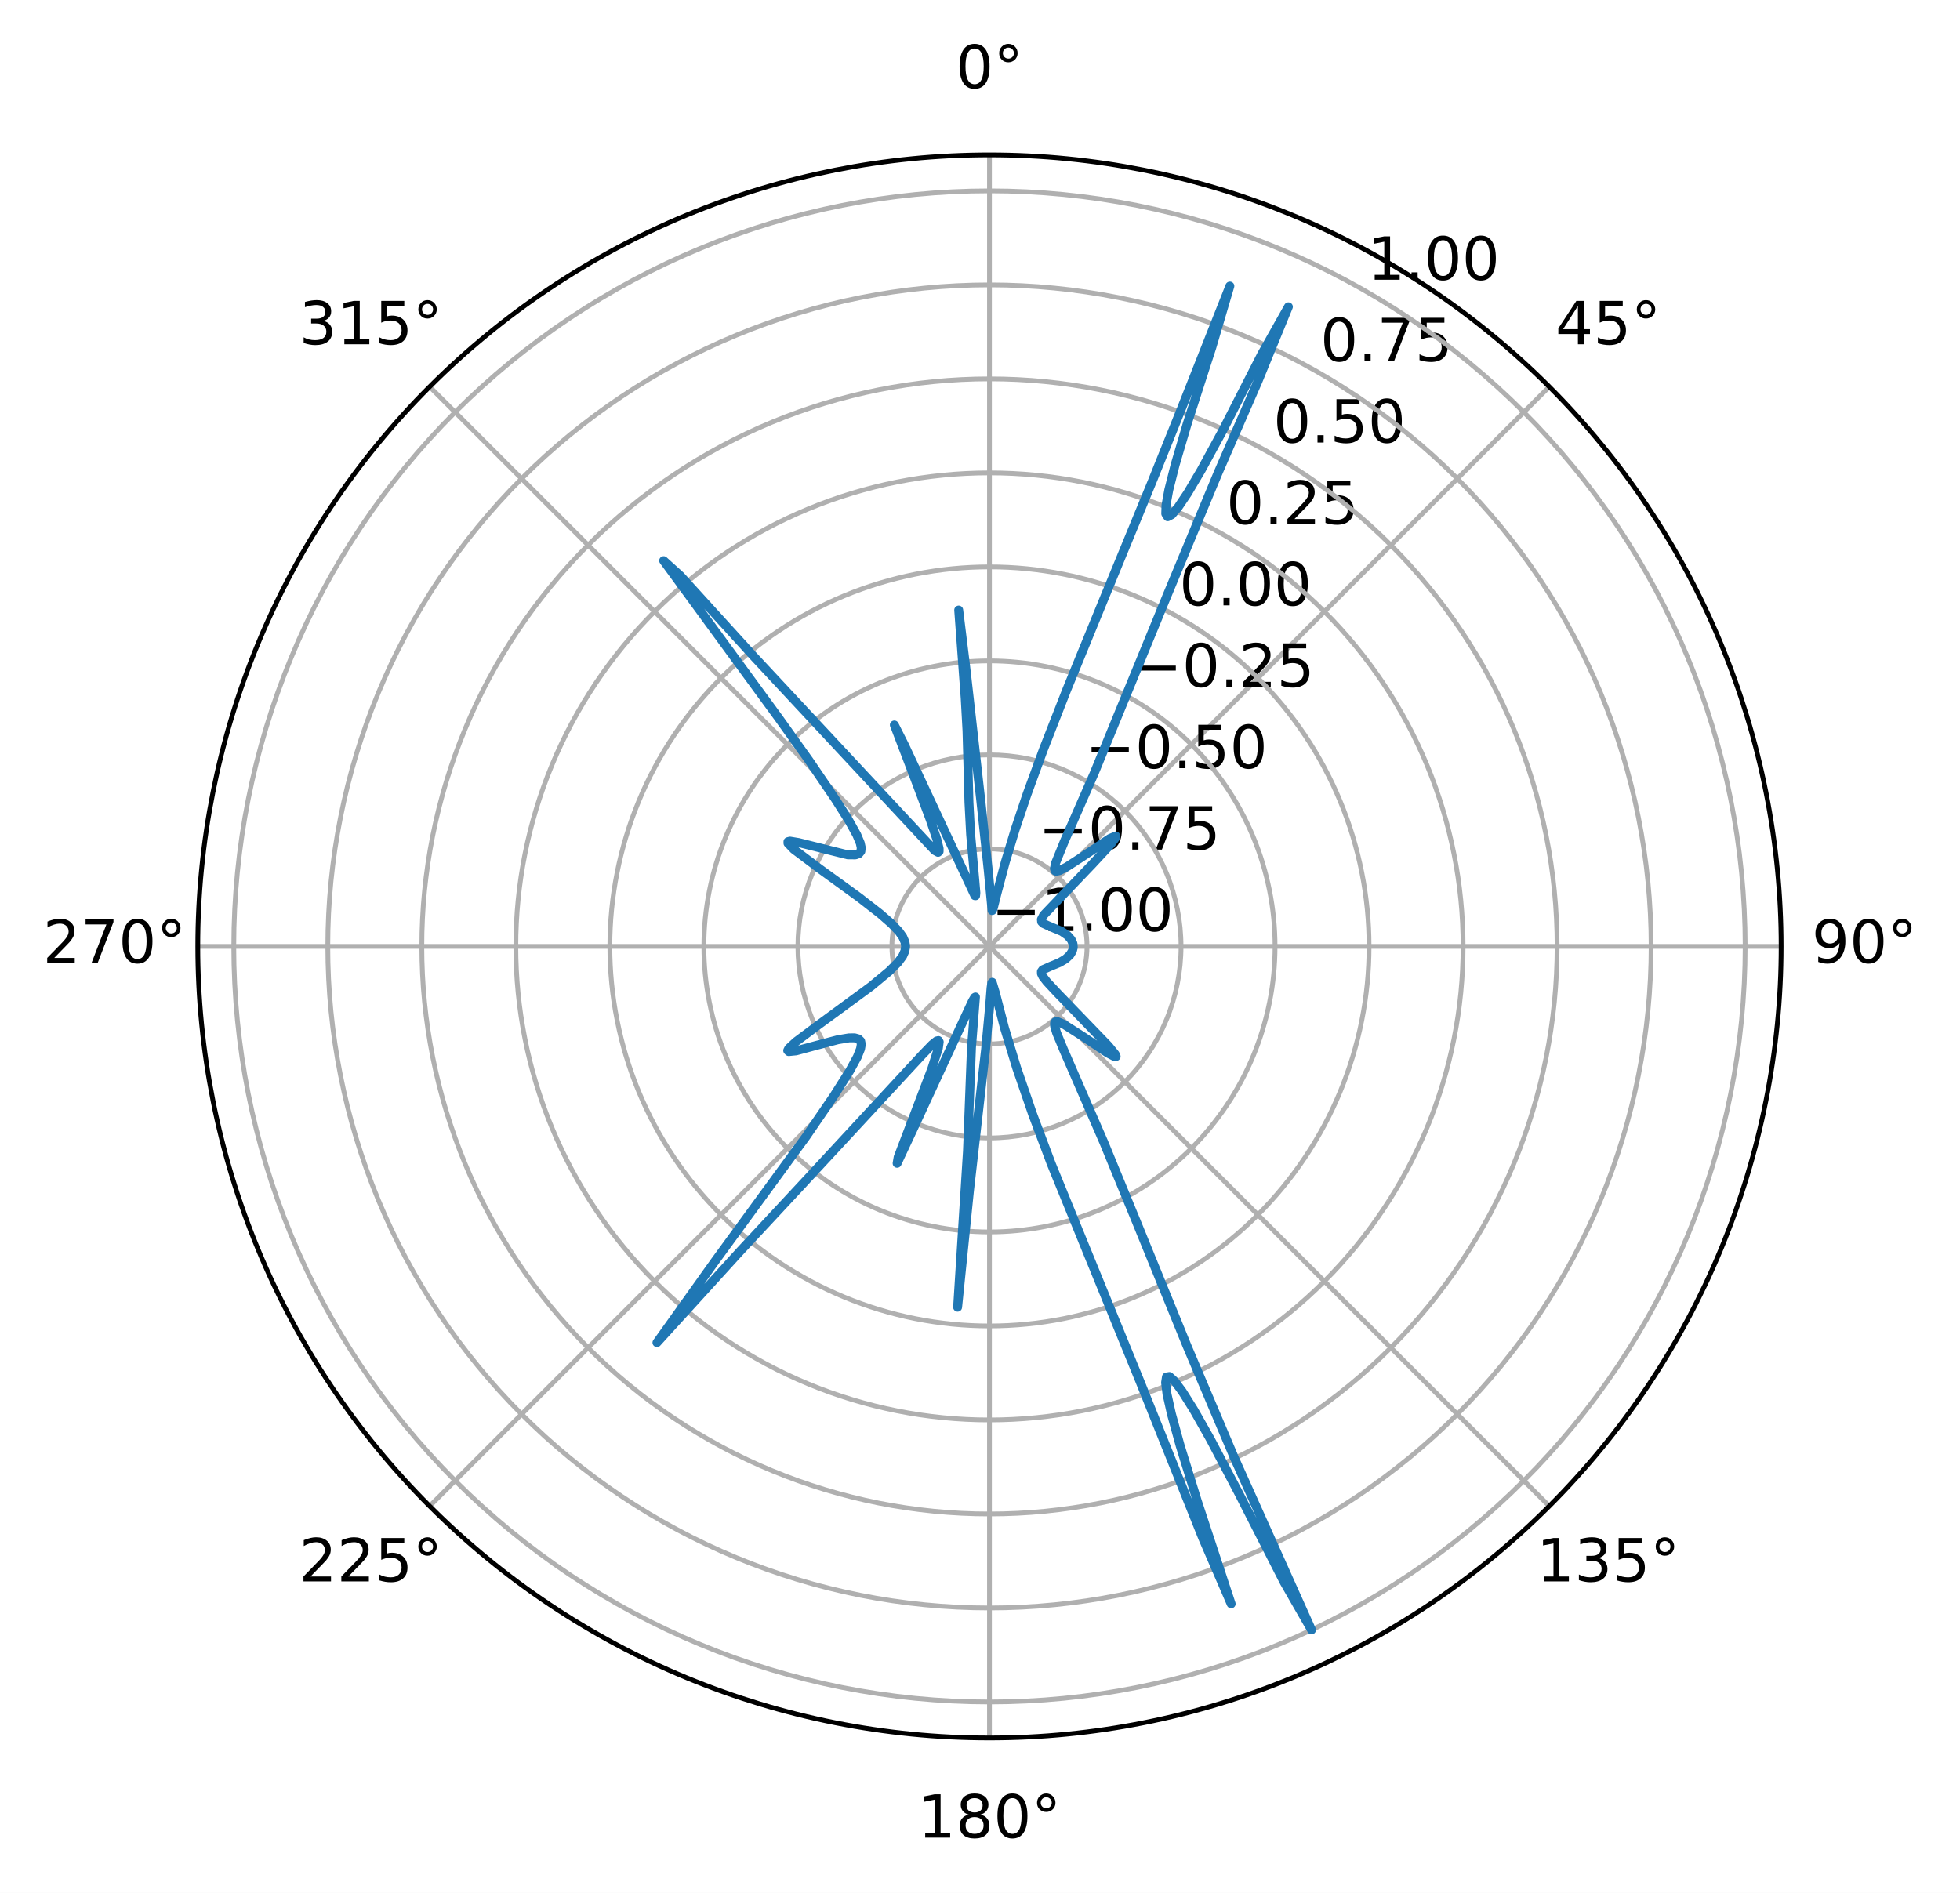
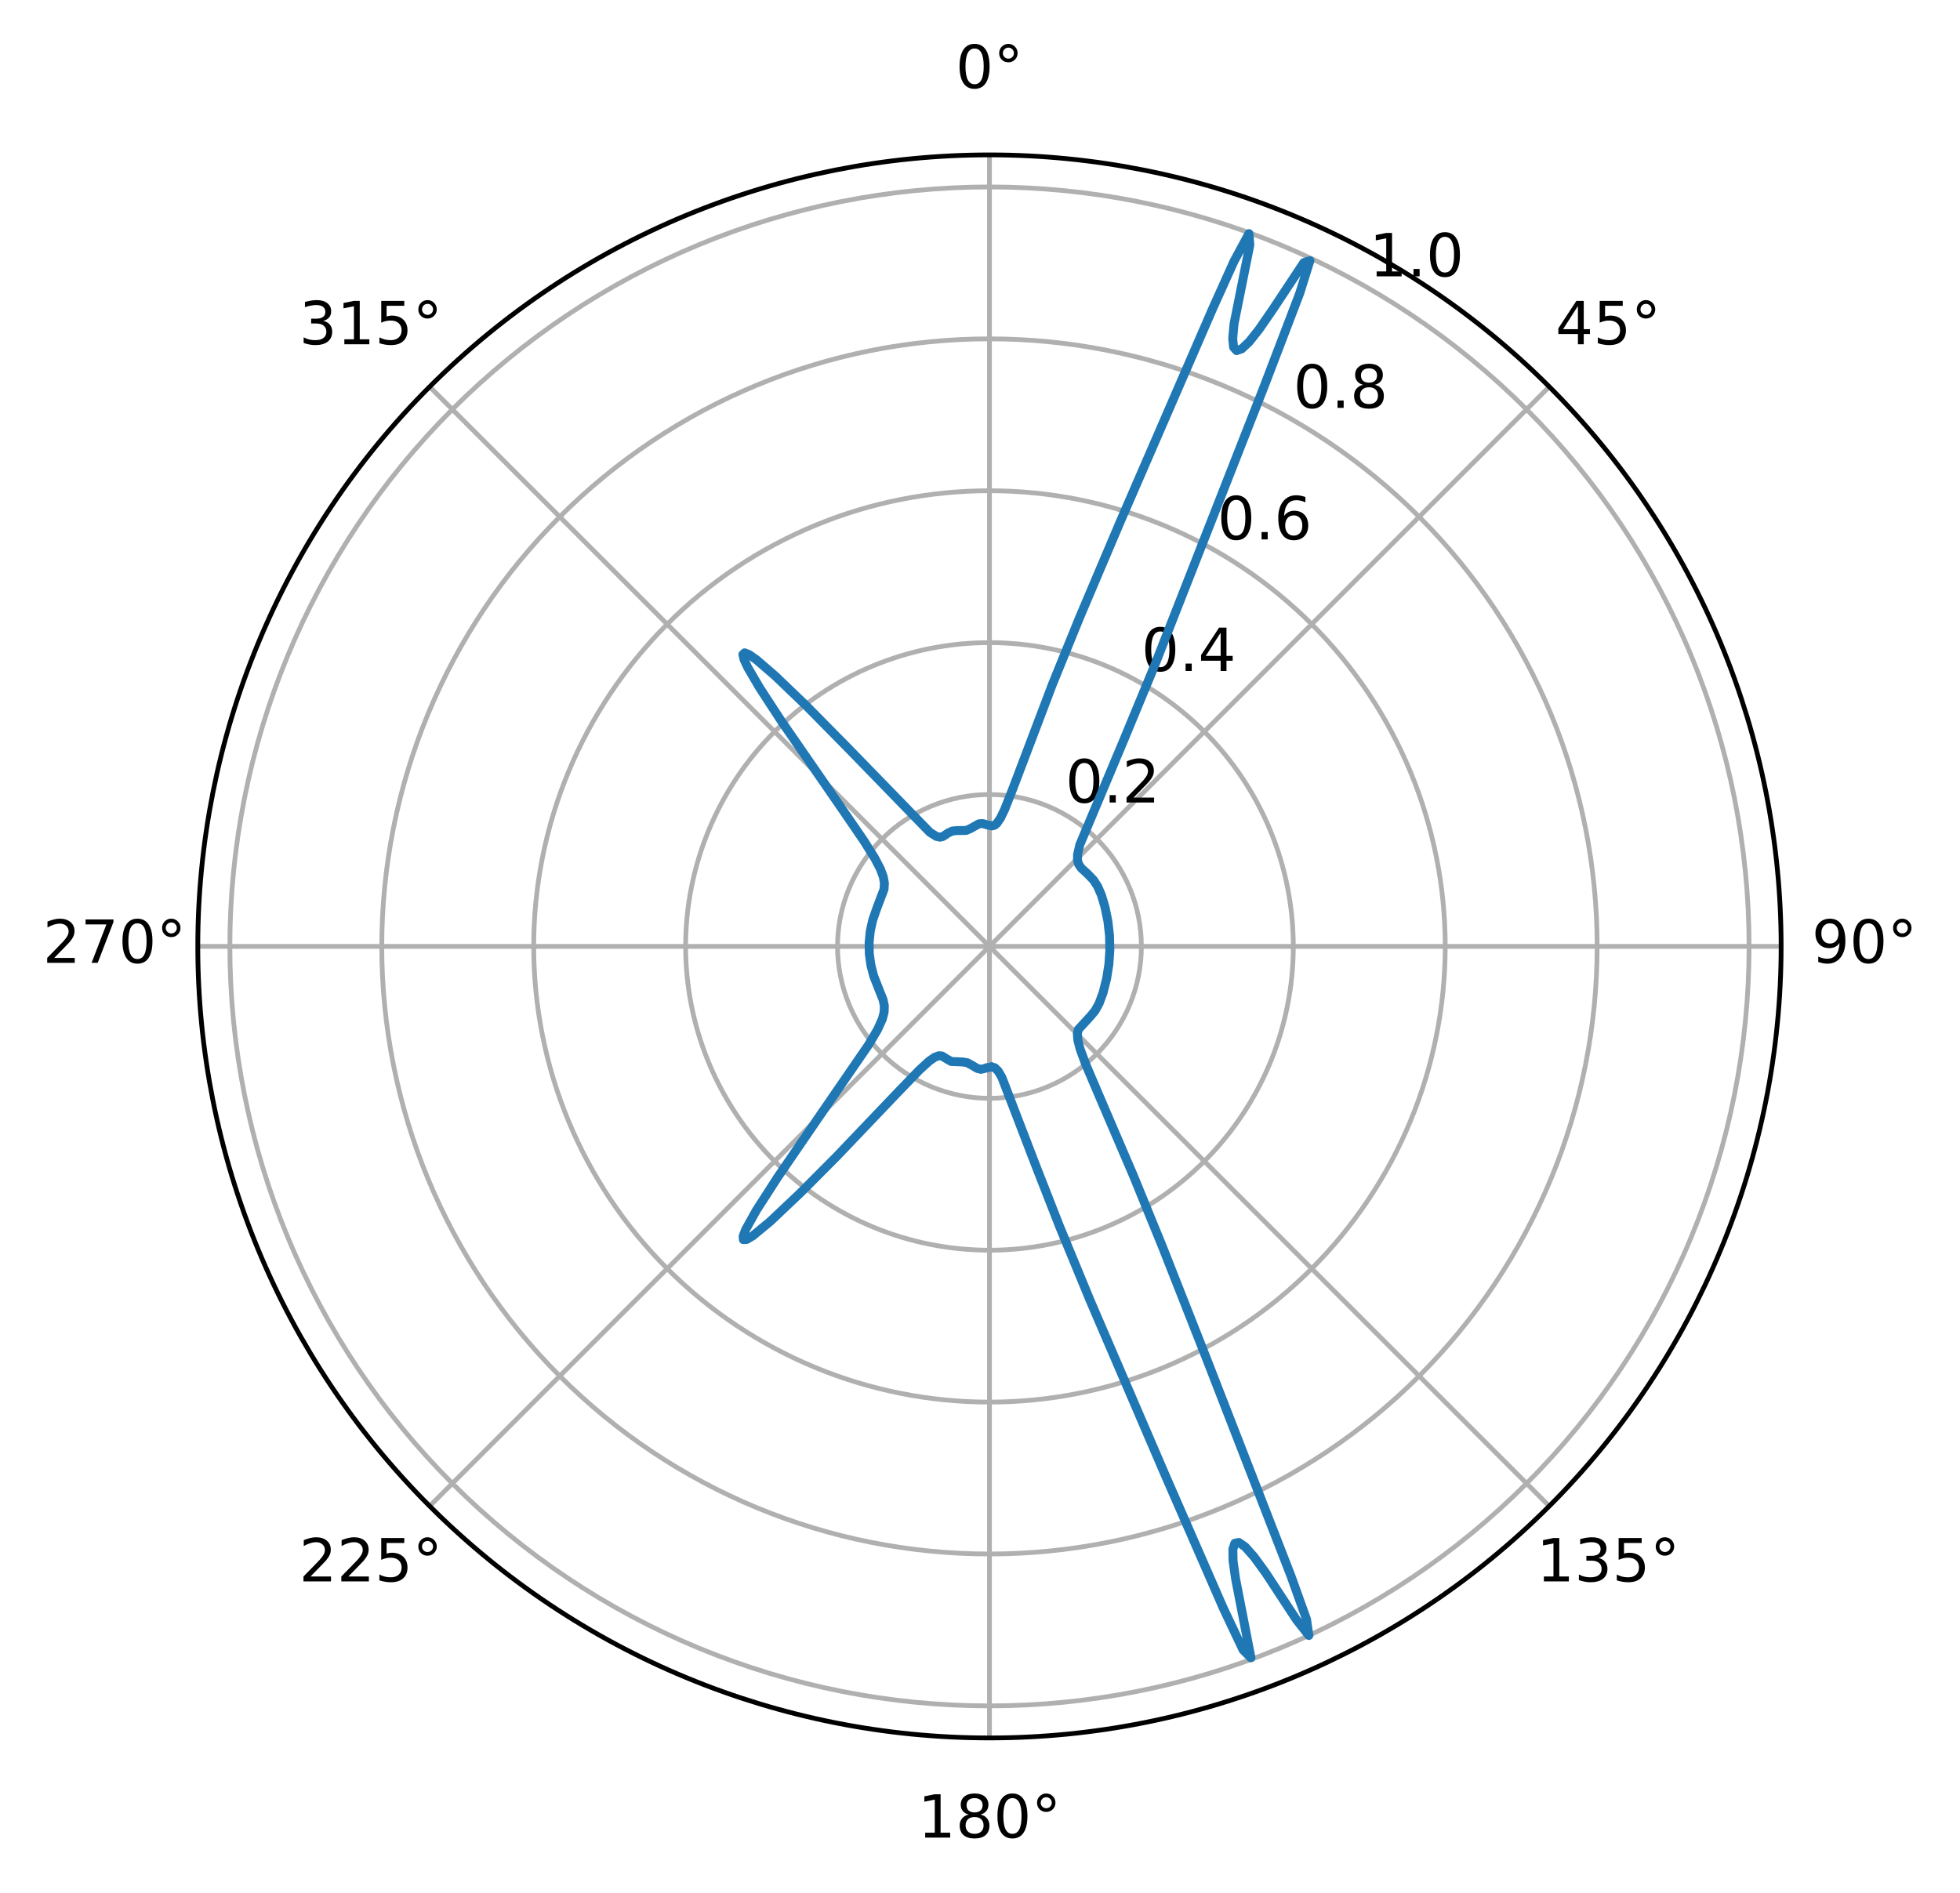
<svg xmlns="http://www.w3.org/2000/svg" xmlns:xlink="http://www.w3.org/1999/xlink" width="329.418pt" height="318.19pt" viewBox="0 0 329.418 318.19" version="1.1">
  <defs>
    <style type="text/css">*{stroke-linejoin: round; stroke-linecap: butt}</style>
  </defs>
  <g id="figure_1">
    <g id="patch_1">
      <path d="M 0 318.19  L 329.418 318.19  L 329.418 0  L 0 0  z " style="fill: #ffffff" />
    </g>
    <g id="axes_1">
      <g id="patch_2">
        <path d="M 299.356 159.095  C 299.356 141.622 295.914 124.319 289.227 108.177  C 282.541 92.034 272.74 77.365 260.385 65.01  C 248.029 52.655 233.361 42.854 217.218 36.167  C 201.075 29.481 183.773 26.039 166.3 26.039  C 148.827 26.039 131.524 29.481 115.381 36.167  C 99.239 42.854 84.57 52.655 72.215 65.01  C 59.86 77.365 50.059 92.034 43.372 108.177  C 36.686 124.319 33.244 141.622 33.244 159.095  C 33.244 176.568 36.686 193.871 43.372 210.013  C 50.059 226.156 59.86 240.825 72.215 253.18  C 84.57 265.535 99.239 275.336 115.381 282.023  C 131.524 288.709 148.827 292.151 166.3 292.151  C 183.773 292.151 201.075 288.709 217.218 282.023  C 233.361 275.336 248.029 265.535 260.385 253.18  C 272.74 240.825 282.541 226.156 289.227 210.013  C 295.914 193.871 299.356 176.568 299.356 159.095  M 166.3 159.095  C 166.3 159.095 166.3 159.095 166.3 159.095  C 166.3 159.095 166.3 159.095 166.3 159.095  C 166.3 159.095 166.3 159.095 166.3 159.095  C 166.3 159.095 166.3 159.095 166.3 159.095  C 166.3 159.095 166.3 159.095 166.3 159.095  C 166.3 159.095 166.3 159.095 166.3 159.095  C 166.3 159.095 166.3 159.095 166.3 159.095  C 166.3 159.095 166.3 159.095 166.3 159.095  C 166.3 159.095 166.3 159.095 166.3 159.095  C 166.3 159.095 166.3 159.095 166.3 159.095  C 166.3 159.095 166.3 159.095 166.3 159.095  C 166.3 159.095 166.3 159.095 166.3 159.095  C 166.3 159.095 166.3 159.095 166.3 159.095  C 166.3 159.095 166.3 159.095 166.3 159.095  C 166.3 159.095 166.3 159.095 166.3 159.095  C 166.3 159.095 166.3 159.095 166.3 159.095  M 299.356 159.095  z " style="fill: #ffffff" />
      </g>
      <g id="matplotlib.axis_1">
        <g id="xtick_1">
          <g id="line2d_1">
-             <path d="M 166.3 159.095  L 166.3 26.039  " clip-path="url(#p93af2d3cea)" style="fill: none; stroke: #b0b0b0; stroke-width: 0.8; stroke-linecap: square" />
+             <path d="M 166.3 159.095  L 166.3 26.039  " clip-path="url(#p78a2ebb9ee)" style="fill: none; stroke: #b0b0b0; stroke-width: 0.8; stroke-linecap: square" />
          </g>
          <g id="text_1">
            <g transform="translate(160.6185 14.79844)scale(0.1 -0.1)">
              <defs>
                <path id="DejaVuSans-30" d="M 2034 4250  Q 1547 4250 1301 3770  Q 1056 3291 1056 2328  Q 1056 1369 1301 889  Q 1547 409 2034 409  Q 2525 409 2770 889  Q 3016 1369 3016 2328  Q 3016 3291 2770 3770  Q 2525 4250 2034 4250  z M 2034 4750  Q 2819 4750 3233 4129  Q 3647 3509 3647 2328  Q 3647 1150 3233 529  Q 2819 -91 2034 -91  Q 1250 -91 836 529  Q 422 1150 422 2328  Q 422 3509 836 4129  Q 1250 4750 2034 4750  z " transform="scale(0.015625)" />
                <path id="DejaVuSans-b0" d="M 1600 4347  Q 1350 4347 1178 4173  Q 1006 4000 1006 3750  Q 1006 3503 1178 3333  Q 1350 3163 1600 3163  Q 1850 3163 2022 3333  Q 2194 3503 2194 3750  Q 2194 3997 2020 4172  Q 1847 4347 1600 4347  z M 1600 4750  Q 1800 4750 1984 4673  Q 2169 4597 2303 4453  Q 2447 4313 2519 4134  Q 2591 3956 2591 3750  Q 2591 3338 2302 3052  Q 2013 2766 1594 2766  Q 1172 2766 890 3047  Q 609 3328 609 3750  Q 609 4169 896 4459  Q 1184 4750 1600 4750  z " transform="scale(0.015625)" />
              </defs>
              <use xlink:href="#DejaVuSans-30" />
              <use xlink:href="#DejaVuSans-b0" x="63.623" />
            </g>
          </g>
        </g>
        <g id="xtick_2">
          <g id="line2d_2">
-             <path d="M 166.3 159.095  L 260.385 65.01  " clip-path="url(#p93af2d3cea)" style="fill: none; stroke: #b0b0b0; stroke-width: 0.8; stroke-linecap: square" />
+             <path d="M 166.3 159.095  L 260.385 65.01  " clip-path="url(#p78a2ebb9ee)" style="fill: none; stroke: #b0b0b0; stroke-width: 0.8; stroke-linecap: square" />
          </g>
          <g id="text_2">
            <g transform="translate(261.4215 57.87014)scale(0.1 -0.1)">
              <defs>
                <path id="DejaVuSans-34" d="M 2419 4116  L 825 1625  L 2419 1625  L 2419 4116  z M 2253 4666  L 3047 4666  L 3047 1625  L 3713 1625  L 3713 1100  L 3047 1100  L 3047 0  L 2419 0  L 2419 1100  L 313 1100  L 313 1709  L 2253 4666  z " transform="scale(0.015625)" />
                <path id="DejaVuSans-35" d="M 691 4666  L 3169 4666  L 3169 4134  L 1269 4134  L 1269 2991  Q 1406 3038 1543 3061  Q 1681 3084 1819 3084  Q 2600 3084 3056 2656  Q 3513 2228 3513 1497  Q 3513 744 3044 326  Q 2575 -91 1722 -91  Q 1428 -91 1123 -41  Q 819 9 494 109  L 494 744  Q 775 591 1075 516  Q 1375 441 1709 441  Q 2250 441 2565 725  Q 2881 1009 2881 1497  Q 2881 1984 2565 2268  Q 2250 2553 1709 2553  Q 1456 2553 1204 2497  Q 953 2441 691 2322  L 691 4666  z " transform="scale(0.015625)" />
              </defs>
              <use xlink:href="#DejaVuSans-34" />
              <use xlink:href="#DejaVuSans-35" x="63.623" />
              <use xlink:href="#DejaVuSans-b0" x="127.246" />
            </g>
          </g>
        </g>
        <g id="xtick_3">
          <g id="line2d_3">
-             <path d="M 166.3 159.095  L 299.356 159.095  " clip-path="url(#p93af2d3cea)" style="fill: none; stroke: #b0b0b0; stroke-width: 0.8; stroke-linecap: square" />
+             <path d="M 166.3 159.095  L 299.356 159.095  " clip-path="url(#p78a2ebb9ee)" style="fill: none; stroke: #b0b0b0; stroke-width: 0.8; stroke-linecap: square" />
          </g>
          <g id="text_3">
            <g transform="translate(304.4932 161.8544)scale(0.1 -0.1)">
              <defs>
                <path id="DejaVuSans-39" d="M 703 97  L 703 672  Q 941 559 1184 500  Q 1428 441 1663 441  Q 2288 441 2617 861  Q 2947 1281 2994 2138  Q 2813 1869 2534 1725  Q 2256 1581 1919 1581  Q 1219 1581 811 2004  Q 403 2428 403 3163  Q 403 3881 828 4315  Q 1253 4750 1959 4750  Q 2769 4750 3195 4129  Q 3622 3509 3622 2328  Q 3622 1225 3098 567  Q 2575 -91 1691 -91  Q 1453 -91 1209 -44  Q 966 3 703 97  z M 1959 2075  Q 2384 2075 2632 2365  Q 2881 2656 2881 3163  Q 2881 3666 2632 3958  Q 2384 4250 1959 4250  Q 1534 4250 1286 3958  Q 1038 3666 1038 3163  Q 1038 2656 1286 2365  Q 1534 2075 1959 2075  z " transform="scale(0.015625)" />
              </defs>
              <use xlink:href="#DejaVuSans-39" />
              <use xlink:href="#DejaVuSans-30" x="63.623" />
              <use xlink:href="#DejaVuSans-b0" x="127.246" />
            </g>
          </g>
        </g>
        <g id="xtick_4">
          <g id="line2d_4">
-             <path d="M 166.3 159.095  L 260.385 253.18  " clip-path="url(#p93af2d3cea)" style="fill: none; stroke: #b0b0b0; stroke-width: 0.8; stroke-linecap: square" />
+             <path d="M 166.3 159.095  L 260.385 253.18  " clip-path="url(#p78a2ebb9ee)" style="fill: none; stroke: #b0b0b0; stroke-width: 0.8; stroke-linecap: square" />
          </g>
          <g id="text_4">
            <g transform="translate(258.2403 265.8387)scale(0.1 -0.1)">
              <defs>
                <path id="DejaVuSans-31" d="M 794 531  L 1825 531  L 1825 4091  L 703 3866  L 703 4441  L 1819 4666  L 2450 4666  L 2450 531  L 3481 531  L 3481 0  L 794 0  L 794 531  z " transform="scale(0.015625)" />
                <path id="DejaVuSans-33" d="M 2597 2516  Q 3050 2419 3304 2112  Q 3559 1806 3559 1356  Q 3559 666 3084 287  Q 2609 -91 1734 -91  Q 1441 -91 1130 -33  Q 819 25 488 141  L 488 750  Q 750 597 1062 519  Q 1375 441 1716 441  Q 2309 441 2620 675  Q 2931 909 2931 1356  Q 2931 1769 2642 2001  Q 2353 2234 1838 2234  L 1294 2234  L 1294 2753  L 1863 2753  Q 2328 2753 2575 2939  Q 2822 3125 2822 3475  Q 2822 3834 2567 4026  Q 2313 4219 1838 4219  Q 1578 4219 1281 4162  Q 984 4106 628 3988  L 628 4550  Q 988 4650 1302 4700  Q 1616 4750 1894 4750  Q 2613 4750 3031 4423  Q 3450 4097 3450 3541  Q 3450 3153 3228 2886  Q 3006 2619 2597 2516  z " transform="scale(0.015625)" />
              </defs>
              <use xlink:href="#DejaVuSans-31" />
              <use xlink:href="#DejaVuSans-33" x="63.623" />
              <use xlink:href="#DejaVuSans-35" x="127.246" />
              <use xlink:href="#DejaVuSans-b0" x="190.869" />
            </g>
          </g>
        </g>
        <g id="xtick_5">
          <g id="line2d_5">
-             <path d="M 166.3 159.095  L 166.3 292.151  " clip-path="url(#p93af2d3cea)" style="fill: none; stroke: #b0b0b0; stroke-width: 0.8; stroke-linecap: square" />
+             <path d="M 166.3 159.095  L 166.3 292.151  " clip-path="url(#p78a2ebb9ee)" style="fill: none; stroke: #b0b0b0; stroke-width: 0.8; stroke-linecap: square" />
          </g>
          <g id="text_5">
            <g transform="translate(154.256 308.9104)scale(0.1 -0.1)">
              <defs>
                <path id="DejaVuSans-38" d="M 2034 2216  Q 1584 2216 1326 1975  Q 1069 1734 1069 1313  Q 1069 891 1326 650  Q 1584 409 2034 409  Q 2484 409 2743 651  Q 3003 894 3003 1313  Q 3003 1734 2745 1975  Q 2488 2216 2034 2216  z M 1403 2484  Q 997 2584 770 2862  Q 544 3141 544 3541  Q 544 4100 942 4425  Q 1341 4750 2034 4750  Q 2731 4750 3128 4425  Q 3525 4100 3525 3541  Q 3525 3141 3298 2862  Q 3072 2584 2669 2484  Q 3125 2378 3379 2068  Q 3634 1759 3634 1313  Q 3634 634 3220 271  Q 2806 -91 2034 -91  Q 1263 -91 848 271  Q 434 634 434 1313  Q 434 1759 690 2068  Q 947 2378 1403 2484  z M 1172 3481  Q 1172 3119 1398 2916  Q 1625 2713 2034 2713  Q 2441 2713 2670 2916  Q 2900 3119 2900 3481  Q 2900 3844 2670 4047  Q 2441 4250 2034 4250  Q 1625 4250 1398 4047  Q 1172 3844 1172 3481  z " transform="scale(0.015625)" />
              </defs>
              <use xlink:href="#DejaVuSans-31" />
              <use xlink:href="#DejaVuSans-38" x="63.623" />
              <use xlink:href="#DejaVuSans-30" x="127.246" />
              <use xlink:href="#DejaVuSans-b0" x="190.869" />
            </g>
          </g>
        </g>
        <g id="xtick_6">
          <g id="line2d_6">
-             <path d="M 166.3 159.095  L 72.215 253.18  " clip-path="url(#p93af2d3cea)" style="fill: none; stroke: #b0b0b0; stroke-width: 0.8; stroke-linecap: square" />
+             <path d="M 166.3 159.095  L 72.215 253.18  " clip-path="url(#p78a2ebb9ee)" style="fill: none; stroke: #b0b0b0; stroke-width: 0.8; stroke-linecap: square" />
          </g>
          <g id="text_6">
            <g transform="translate(50.2717 265.8387)scale(0.1 -0.1)">
              <defs>
                <path id="DejaVuSans-32" d="M 1228 531  L 3431 531  L 3431 0  L 469 0  L 469 531  Q 828 903 1448 1529  Q 2069 2156 2228 2338  Q 2531 2678 2651 2914  Q 2772 3150 2772 3378  Q 2772 3750 2511 3984  Q 2250 4219 1831 4219  Q 1534 4219 1204 4116  Q 875 4013 500 3803  L 500 4441  Q 881 4594 1212 4672  Q 1544 4750 1819 4750  Q 2544 4750 2975 4387  Q 3406 4025 3406 3419  Q 3406 3131 3298 2873  Q 3191 2616 2906 2266  Q 2828 2175 2409 1742  Q 1991 1309 1228 531  z " transform="scale(0.015625)" />
              </defs>
              <use xlink:href="#DejaVuSans-32" />
              <use xlink:href="#DejaVuSans-32" x="63.623" />
              <use xlink:href="#DejaVuSans-35" x="127.246" />
              <use xlink:href="#DejaVuSans-b0" x="190.869" />
            </g>
          </g>
        </g>
        <g id="xtick_7">
          <g id="line2d_7">
-             <path d="M 166.3 159.095  L 33.244 159.095  " clip-path="url(#p93af2d3cea)" style="fill: none; stroke: #b0b0b0; stroke-width: 0.8; stroke-linecap: square" />
+             <path d="M 166.3 159.095  L 33.244 159.095  " clip-path="url(#p78a2ebb9ee)" style="fill: none; stroke: #b0b0b0; stroke-width: 0.8; stroke-linecap: square" />
          </g>
          <g id="text_7">
            <g transform="translate(7.2 161.8544)scale(0.1 -0.1)">
              <defs>
                <path id="DejaVuSans-37" d="M 525 4666  L 3525 4666  L 3525 4397  L 1831 0  L 1172 0  L 2766 4134  L 525 4134  L 525 4666  z " transform="scale(0.015625)" />
              </defs>
              <use xlink:href="#DejaVuSans-32" />
              <use xlink:href="#DejaVuSans-37" x="63.623" />
              <use xlink:href="#DejaVuSans-30" x="127.246" />
              <use xlink:href="#DejaVuSans-b0" x="190.869" />
            </g>
          </g>
        </g>
        <g id="xtick_8">
          <g id="line2d_8">
-             <path d="M 166.3 159.095  L 72.215 65.01  " clip-path="url(#p93af2d3cea)" style="fill: none; stroke: #b0b0b0; stroke-width: 0.8; stroke-linecap: square" />
+             <path d="M 166.3 159.095  L 72.215 65.01  " clip-path="url(#p78a2ebb9ee)" style="fill: none; stroke: #b0b0b0; stroke-width: 0.8; stroke-linecap: square" />
          </g>
          <g id="text_8">
            <g transform="translate(50.2717 57.87014)scale(0.1 -0.1)">
              <use xlink:href="#DejaVuSans-33" />
              <use xlink:href="#DejaVuSans-31" x="63.623" />
              <use xlink:href="#DejaVuSans-35" x="127.246" />
              <use xlink:href="#DejaVuSans-b0" x="190.869" />
            </g>
          </g>
        </g>
      </g>
      <g id="matplotlib.axis_2">
        <g id="ytick_1">
          <g id="line2d_9">
-             <path d="M 166.3 158.502  C 166.378 158.502 166.455 158.517 166.527 158.547  C 166.599 158.577 166.664 158.621 166.719 158.676  C 166.774 158.731 166.818 158.796 166.848 158.868  C 166.878 158.94 166.893 159.017 166.893 159.095  C 166.893 159.173 166.878 159.25 166.848 159.322  C 166.818 159.394 166.774 159.459 166.719 159.514  C 166.664 159.57 166.599 159.613 166.527 159.643  C 166.455 159.673 166.378 159.688 166.3 159.688  C 166.222 159.688 166.145 159.673 166.073 159.643  C 166.001 159.613 165.935 159.57 165.88 159.514  C 165.825 159.459 165.782 159.394 165.752 159.322  C 165.722 159.25 165.707 159.173 165.707 159.095  C 165.707 159.017 165.722 158.94 165.752 158.868  C 165.782 158.796 165.825 158.731 165.88 158.676  C 165.935 158.621 166.001 158.577 166.073 158.547  C 166.145 158.517 166.222 158.502 166.3 158.502  " clip-path="url(#p93af2d3cea)" style="fill: none; stroke: #b0b0b0; stroke-width: 0.8; stroke-linecap: square" />
+             <path d="M 166.3 133.562  C 169.653 133.562 172.973 134.222 176.071 135.505  C 179.169 136.788 181.984 138.669 184.355 141.04  C 186.725 143.411 188.606 146.226 189.889 149.324  C 191.173 152.422 191.833 155.742 191.833 159.095  C 191.833 162.448 191.173 165.768 189.889 168.866  C 188.606 171.964 186.725 174.779 184.355 177.15  C 181.984 179.521 179.169 181.402 176.071 182.685  C 172.973 183.968 169.653 184.628 166.3 184.628  C 162.947 184.628 159.626 183.968 156.529 182.685  C 153.431 181.402 150.616 179.521 148.245 177.15  C 145.874 174.779 143.993 171.964 142.71 168.866  C 141.427 165.768 140.766 162.448 140.766 159.095  C 140.766 155.742 141.427 152.422 142.71 149.324  C 143.993 146.226 145.874 143.411 148.245 141.04  C 150.616 138.669 153.431 136.788 156.529 135.505  C 159.626 134.222 162.947 133.562 166.3 133.562  " clip-path="url(#p78a2ebb9ee)" style="fill: none; stroke: #b0b0b0; stroke-width: 0.8; stroke-linecap: square" />
          </g>
          <g id="text_9">
-             <g transform="translate(166.5963 156.5017)scale(0.1 -0.1)">
-               <defs>
-                 <path id="DejaVuSans-2212" d="M 678 2272  L 4684 2272  L 4684 1741  L 678 1741  L 678 2272  z " transform="scale(0.015625)" />
+             <g transform="translate(179.0664 134.9028)scale(0.1 -0.1)">
+               <defs>
                <path id="DejaVuSans-2e" d="M 684 794  L 1344 794  L 1344 0  L 684 0  L 684 794  z " transform="scale(0.015625)" />
              </defs>
-               <use xlink:href="#DejaVuSans-2212" />
-               <use xlink:href="#DejaVuSans-31" x="83.789" />
-               <use xlink:href="#DejaVuSans-2e" x="147.412" />
-               <use xlink:href="#DejaVuSans-30" x="179.199" />
-               <use xlink:href="#DejaVuSans-30" x="242.822" />
+               <use xlink:href="#DejaVuSans-30" />
+               <use xlink:href="#DejaVuSans-2e" x="63.623" />
+               <use xlink:href="#DejaVuSans-32" x="95.41" />
            </g>
          </g>
        </g>
        <g id="ytick_2">
          <g id="line2d_10">
-             <path d="M 166.3 142.7  C 168.453 142.7 170.585 143.124 172.574 143.948  C 174.563 144.772 176.37 145.98 177.893 147.502  C 179.415 149.024 180.623 150.832 181.447 152.821  C 182.271 154.81 182.695 156.942 182.695 159.095  C 182.695 161.248 182.271 163.38 181.447 165.369  C 180.623 167.358 179.415 169.166 177.893 170.688  C 176.37 172.21 174.563 173.418 172.574 174.242  C 170.585 175.066 168.453 175.49 166.3 175.49  C 164.147 175.49 162.015 175.066 160.026 174.242  C 158.037 173.418 156.229 172.21 154.707 170.688  C 153.184 169.166 151.977 167.358 151.153 165.369  C 150.329 163.38 149.905 161.248 149.905 159.095  C 149.905 156.942 150.329 154.81 151.153 152.821  C 151.977 150.832 153.184 149.024 154.707 147.502  C 156.229 145.98 158.037 144.772 160.026 143.948  C 162.015 143.124 164.147 142.7 166.3 142.7  " clip-path="url(#p93af2d3cea)" style="fill: none; stroke: #b0b0b0; stroke-width: 0.8; stroke-linecap: square" />
+             <path d="M 166.3 108.028  C 173.006 108.028 179.647 109.349 185.842 111.916  C 192.038 114.482 197.667 118.244 202.409 122.985  C 207.151 127.727 210.913 133.357 213.479 139.553  C 216.046 145.748 217.366 152.389 217.366 159.095  C 217.366 165.801 216.046 172.442 213.479 178.637  C 210.913 184.833 207.151 190.463 202.409 195.205  C 197.667 199.947 192.038 203.708 185.842 206.275  C 179.647 208.841 173.006 210.162 166.3 210.162  C 159.594 210.162 152.953 208.841 146.757 206.275  C 140.562 203.708 134.932 199.947 130.19 195.205  C 125.448 190.463 121.687 184.833 119.12 178.637  C 116.554 172.442 115.233 165.801 115.233 159.095  C 115.233 152.389 116.554 145.748 119.12 139.553  C 121.687 133.357 125.448 127.727 130.19 122.985  C 134.932 118.244 140.562 114.482 146.757 111.916  C 152.953 109.349 159.594 108.028 166.3 108.028  " clip-path="url(#p78a2ebb9ee)" style="fill: none; stroke: #b0b0b0; stroke-width: 0.8; stroke-linecap: square" />
          </g>
          <g id="text_10">
-             <g transform="translate(174.4972 142.8169)scale(0.1 -0.1)">
-               <use xlink:href="#DejaVuSans-2212" />
-               <use xlink:href="#DejaVuSans-30" x="83.789" />
-               <use xlink:href="#DejaVuSans-2e" x="147.412" />
-               <use xlink:href="#DejaVuSans-37" x="179.199" />
-               <use xlink:href="#DejaVuSans-35" x="242.822" />
+             <g transform="translate(191.8331 112.7903)scale(0.1 -0.1)">
+               <use xlink:href="#DejaVuSans-30" />
+               <use xlink:href="#DejaVuSans-2e" x="63.623" />
+               <use xlink:href="#DejaVuSans-34" x="95.41" />
            </g>
          </g>
        </g>
        <g id="ytick_3">
          <g id="line2d_11">
-             <path d="M 166.3 126.898  C 170.528 126.898 174.715 127.731 178.621 129.349  C 182.527 130.967 186.077 133.339 189.066 136.328  C 192.056 139.318 194.428 142.868 196.046 146.774  C 197.664 150.68 198.497 154.867 198.497 159.095  C 198.497 163.323 197.664 167.51 196.046 171.416  C 194.428 175.322 192.056 178.872 189.066 181.862  C 186.077 184.851 182.527 187.223 178.621 188.841  C 174.715 190.459 170.528 191.292 166.3 191.292  C 162.072 191.292 157.885 190.459 153.979 188.841  C 150.072 187.223 146.523 184.851 143.533 181.862  C 140.543 178.872 138.172 175.322 136.554 171.416  C 134.936 167.51 134.103 163.323 134.103 159.095  C 134.103 154.867 134.936 150.68 136.554 146.774  C 138.172 142.868 140.543 139.318 143.533 136.328  C 146.523 133.339 150.072 130.967 153.979 129.349  C 157.885 127.731 162.072 126.898 166.3 126.898  " clip-path="url(#p93af2d3cea)" style="fill: none; stroke: #b0b0b0; stroke-width: 0.8; stroke-linecap: square" />
+             <path d="M 166.3 82.495  C 176.359 82.495 186.32 84.476 195.613 88.326  C 204.907 92.175 213.351 97.818 220.464 104.931  C 227.577 112.043 233.22 120.488 237.069 129.781  C 240.918 139.075 242.9 149.036 242.9 159.095  C 242.9 169.154 240.918 179.115 237.069 188.409  C 233.22 197.702 227.577 206.147 220.464 213.259  C 213.351 220.372 204.907 226.015 195.613 229.864  C 186.32 233.714 176.359 235.695 166.3 235.695  C 156.241 235.695 146.28 233.714 136.986 229.864  C 127.693 226.015 119.248 220.372 112.135 213.259  C 105.023 206.147 99.38 197.702 95.531 188.409  C 91.681 179.115 89.7 169.154 89.7 159.095  C 89.7 149.036 91.681 139.075 95.531 129.781  C 99.38 120.488 105.023 112.043 112.135 104.931  C 119.248 97.818 127.693 92.175 136.986 88.326  C 146.28 84.476 156.241 82.495 166.3 82.495  " clip-path="url(#p78a2ebb9ee)" style="fill: none; stroke: #b0b0b0; stroke-width: 0.8; stroke-linecap: square" />
          </g>
          <g id="text_11">
-             <g transform="translate(182.3982 129.1321)scale(0.1 -0.1)">
-               <use xlink:href="#DejaVuSans-2212" />
-               <use xlink:href="#DejaVuSans-30" x="83.789" />
-               <use xlink:href="#DejaVuSans-2e" x="147.412" />
-               <use xlink:href="#DejaVuSans-35" x="179.199" />
-               <use xlink:href="#DejaVuSans-30" x="242.822" />
+             <g transform="translate(204.5998 90.67777)scale(0.1 -0.1)">
+               <defs>
+                 <path id="DejaVuSans-36" d="M 2113 2584  Q 1688 2584 1439 2293  Q 1191 2003 1191 1497  Q 1191 994 1439 701  Q 1688 409 2113 409  Q 2538 409 2786 701  Q 3034 994 3034 1497  Q 3034 2003 2786 2293  Q 2538 2584 2113 2584  z M 3366 4563  L 3366 3988  Q 3128 4100 2886 4159  Q 2644 4219 2406 4219  Q 1781 4219 1451 3797  Q 1122 3375 1075 2522  Q 1259 2794 1537 2939  Q 1816 3084 2150 3084  Q 2853 3084 3261 2657  Q 3669 2231 3669 1497  Q 3669 778 3244 343  Q 2819 -91 2113 -91  Q 1303 -91 875 529  Q 447 1150 447 2328  Q 447 3434 972 4092  Q 1497 4750 2381 4750  Q 2619 4750 2861 4703  Q 3103 4656 3366 4563  z " transform="scale(0.015625)" />
+               </defs>
+               <use xlink:href="#DejaVuSans-30" />
+               <use xlink:href="#DejaVuSans-2e" x="63.623" />
+               <use xlink:href="#DejaVuSans-36" x="95.41" />
            </g>
          </g>
        </g>
        <g id="ytick_4">
          <g id="line2d_12">
-             <path d="M 166.3 111.096  C 172.603 111.096 178.845 112.338 184.668 114.75  C 190.491 117.162 195.783 120.698 200.24 125.155  C 204.697 129.612 208.233 134.903 210.645 140.727  C 213.057 146.55 214.298 152.792 214.298 159.095  C 214.298 165.398 213.057 171.64 210.645 177.463  C 208.233 183.287 204.697 188.578 200.24 193.035  C 195.783 197.492 190.491 201.028 184.668 203.44  C 178.845 205.852 172.603 207.094 166.3 207.094  C 159.997 207.094 153.755 205.852 147.931 203.44  C 142.108 201.028 136.817 197.492 132.36 193.035  C 127.903 188.578 124.367 183.287 121.955 177.463  C 119.543 171.64 118.301 165.398 118.301 159.095  C 118.301 152.792 119.543 146.55 121.955 140.727  C 124.367 134.903 127.903 129.612 132.36 125.155  C 136.817 120.698 142.108 117.162 147.931 114.75  C 153.755 112.338 159.997 111.096 166.3 111.096  " clip-path="url(#p93af2d3cea)" style="fill: none; stroke: #b0b0b0; stroke-width: 0.8; stroke-linecap: square" />
+             <path d="M 166.3 56.962  C 179.712 56.962 192.993 59.604 205.385 64.736  C 217.776 69.869 229.035 77.392 238.519 86.876  C 248.003 96.36 255.526 107.619 260.659 120.01  C 265.791 132.401 268.433 145.683 268.433 159.095  C 268.433 172.507 265.791 185.789 260.659 198.18  C 255.526 210.571 248.003 221.831 238.519 231.314  C 229.035 240.798 217.776 248.321 205.385 253.454  C 192.993 258.587 179.712 261.228 166.3 261.228  C 152.888 261.228 139.606 258.587 127.215 253.454  C 114.824 248.321 103.564 240.798 94.081 231.314  C 84.597 221.831 77.073 210.571 71.941 198.18  C 66.808 185.789 64.166 172.507 64.166 159.095  C 64.166 145.683 66.808 132.401 71.941 120.01  C 77.073 107.619 84.597 96.36 94.081 86.876  C 103.564 77.392 114.824 69.869 127.215 64.736  C 139.606 59.604 152.888 56.962 166.3 56.962  " clip-path="url(#p78a2ebb9ee)" style="fill: none; stroke: #b0b0b0; stroke-width: 0.8; stroke-linecap: square" />
          </g>
          <g id="text_12">
-             <g transform="translate(190.2991 115.4473)scale(0.1 -0.1)">
-               <use xlink:href="#DejaVuSans-2212" />
-               <use xlink:href="#DejaVuSans-30" x="83.789" />
-               <use xlink:href="#DejaVuSans-2e" x="147.412" />
-               <use xlink:href="#DejaVuSans-32" x="179.199" />
-               <use xlink:href="#DejaVuSans-35" x="242.822" />
+             <g transform="translate(217.3665 68.56523)scale(0.1 -0.1)">
+               <use xlink:href="#DejaVuSans-30" />
+               <use xlink:href="#DejaVuSans-2e" x="63.623" />
+               <use xlink:href="#DejaVuSans-38" x="95.41" />
            </g>
          </g>
        </g>
        <g id="ytick_5">
          <g id="line2d_13">
-             <path d="M 166.3 95.295  C 174.678 95.295 182.975 96.945 190.715 100.151  C 198.456 103.357 205.489 108.057 211.414 113.981  C 217.338 119.906 222.038 126.939 225.244 134.68  C 228.45 142.42 230.1 150.717 230.1 159.095  C 230.1 167.473 228.45 175.77 225.244 183.51  C 222.038 191.251 217.338 198.285 211.414 204.209  C 205.489 210.133 198.456 214.833 190.715 218.039  C 182.975 221.245 174.678 222.896 166.3 222.896  C 157.922 222.896 149.625 221.245 141.884 218.039  C 134.144 214.833 127.11 210.133 121.186 204.209  C 115.262 198.285 110.562 191.251 107.356 183.51  C 104.15 175.77 102.499 167.473 102.499 159.095  C 102.499 150.717 104.15 142.42 107.356 134.68  C 110.562 126.939 115.262 119.906 121.186 113.981  C 127.11 108.057 134.144 103.357 141.884 100.151  C 149.625 96.945 157.922 95.295 166.3 95.295  " clip-path="url(#p93af2d3cea)" style="fill: none; stroke: #b0b0b0; stroke-width: 0.8; stroke-linecap: square" />
+             <path d="M 166.3 31.428  C 183.065 31.428 199.667 34.731 215.156 41.146  C 230.645 47.562 244.719 56.966 256.574 68.821  C 268.428 80.676 277.833 94.75 284.248 110.239  C 290.664 125.728 293.967 142.33 293.967 159.095  C 293.967 175.86 290.664 192.462 284.248 207.951  C 277.833 223.44 268.428 237.514 256.574 249.369  C 244.719 261.224 230.645 270.628 215.156 277.044  C 199.667 283.459 183.065 286.762 166.3 286.762  C 149.535 286.762 132.933 283.459 117.444 277.044  C 101.955 270.628 87.88 261.224 76.026 249.369  C 64.171 237.514 54.767 223.44 48.351 207.951  C 41.935 192.462 38.633 175.86 38.633 159.095  C 38.633 142.33 41.935 125.728 48.351 110.239  C 54.767 94.75 64.171 80.676 76.026 68.821  C 87.88 56.966 101.955 47.562 117.444 41.146  C 132.933 34.731 149.535 31.428 166.3 31.428  " clip-path="url(#p78a2ebb9ee)" style="fill: none; stroke: #b0b0b0; stroke-width: 0.8; stroke-linecap: square" />
          </g>
          <g id="text_13">
-             <g transform="translate(198.2 101.7625)scale(0.1 -0.1)">
-               <use xlink:href="#DejaVuSans-30" />
+             <g transform="translate(230.1331 46.45269)scale(0.1 -0.1)">
+               <use xlink:href="#DejaVuSans-31" />
              <use xlink:href="#DejaVuSans-2e" x="63.623" />
              <use xlink:href="#DejaVuSans-30" x="95.41" />
-               <use xlink:href="#DejaVuSans-30" x="159.033" />
-             </g>
-           </g>
-         </g>
-         <g id="ytick_6">
-           <g id="line2d_14">
-             <path d="M 166.3 79.493  C 176.753 79.493 187.105 81.552 196.762 85.552  C 206.42 89.552 215.196 95.416 222.587 102.808  C 229.979 110.199 235.842 118.975 239.843 128.633  C 243.843 138.29 245.902 148.642 245.902 159.095  C 245.902 169.548 243.843 179.9 239.843 189.558  C 235.842 199.215 229.979 207.991 222.587 215.382  C 215.196 222.774 206.42 228.638 196.762 232.638  C 187.105 236.638 176.753 238.697 166.3 238.697  C 155.846 238.697 145.495 236.638 135.837 232.638  C 126.18 228.638 117.404 222.774 110.012 215.382  C 102.621 207.991 96.757 199.215 92.757 189.558  C 88.756 179.9 86.697 169.548 86.697 159.095  C 86.697 148.642 88.756 138.29 92.757 128.633  C 96.757 118.975 102.621 110.199 110.012 102.808  C 117.404 95.416 126.18 89.552 135.837 85.552  C 145.495 81.552 155.846 79.493 166.3 79.493  " clip-path="url(#p93af2d3cea)" style="fill: none; stroke: #b0b0b0; stroke-width: 0.8; stroke-linecap: square" />
-           </g>
-           <g id="text_14">
-             <g transform="translate(206.101 88.07766)scale(0.1 -0.1)">
-               <use xlink:href="#DejaVuSans-30" />
-               <use xlink:href="#DejaVuSans-2e" x="63.623" />
-               <use xlink:href="#DejaVuSans-32" x="95.41" />
-               <use xlink:href="#DejaVuSans-35" x="159.033" />
-             </g>
-           </g>
-         </g>
-         <g id="ytick_7">
-           <g id="line2d_15">
-             <path d="M 166.3 63.691  C 178.828 63.691 191.235 66.159 202.809 70.953  C 214.384 75.747 224.902 82.775 233.761 91.634  C 242.62 100.493 249.647 111.011 254.442 122.585  C 259.236 134.16 261.704 146.567 261.704 159.095  C 261.704 171.623 259.236 184.03 254.442 195.605  C 249.647 207.179 242.62 217.697 233.761 226.556  C 224.902 235.415 214.384 242.443 202.809 247.237  C 191.235 252.032 178.828 254.499 166.3 254.499  C 153.771 254.499 141.365 252.032 129.79 247.237  C 118.215 242.443 107.698 235.415 98.839 226.556  C 89.98 217.697 82.952 207.179 78.158 195.605  C 73.363 184.03 70.895 171.623 70.895 159.095  C 70.895 146.567 73.363 134.16 78.158 122.585  C 82.952 111.011 89.98 100.493 98.839 91.634  C 107.698 82.775 118.215 75.747 129.79 70.953  C 141.365 66.159 153.771 63.691 166.3 63.691  " clip-path="url(#p93af2d3cea)" style="fill: none; stroke: #b0b0b0; stroke-width: 0.8; stroke-linecap: square" />
-           </g>
-           <g id="text_15">
-             <g transform="translate(214.0019 74.39284)scale(0.1 -0.1)">
-               <use xlink:href="#DejaVuSans-30" />
-               <use xlink:href="#DejaVuSans-2e" x="63.623" />
-               <use xlink:href="#DejaVuSans-35" x="95.41" />
-               <use xlink:href="#DejaVuSans-30" x="159.033" />
-             </g>
-           </g>
-         </g>
-         <g id="ytick_8">
-           <g id="line2d_16">
-             <path d="M 166.3 47.889  C 180.903 47.889 195.365 50.765 208.856 56.354  C 222.348 61.942 234.608 70.134 244.934 80.46  C 255.261 90.787 263.452 103.046 269.041 116.538  C 274.629 130.03 277.506 144.492 277.506 159.095  C 277.506 173.699 274.629 188.16 269.041 201.652  C 263.452 215.144 255.261 227.403 244.934 237.73  C 234.608 248.056 222.348 256.248 208.856 261.836  C 195.365 267.425 180.903 270.301 166.3 270.301  C 151.696 270.301 137.235 267.425 123.743 261.836  C 110.251 256.248 97.991 248.056 87.665 237.73  C 77.339 227.403 69.147 215.144 63.559 201.652  C 57.97 188.16 55.094 173.699 55.094 159.095  C 55.094 144.492 57.97 130.03 63.559 116.538  C 69.147 103.046 77.339 90.787 87.665 80.46  C 97.991 70.134 110.251 61.942 123.743 56.354  C 137.235 50.765 151.696 47.889 166.3 47.889  " clip-path="url(#p93af2d3cea)" style="fill: none; stroke: #b0b0b0; stroke-width: 0.8; stroke-linecap: square" />
-           </g>
-           <g id="text_16">
-             <g transform="translate(221.9028 60.70803)scale(0.1 -0.1)">
-               <use xlink:href="#DejaVuSans-30" />
-               <use xlink:href="#DejaVuSans-2e" x="63.623" />
-               <use xlink:href="#DejaVuSans-37" x="95.41" />
-               <use xlink:href="#DejaVuSans-35" x="159.033" />
-             </g>
-           </g>
-         </g>
-         <g id="ytick_9">
-           <g id="line2d_17">
-             <path d="M 166.3 32.087  C 182.978 32.087 199.495 35.372 214.904 41.755  C 230.313 48.138 244.314 57.493 256.108 69.287  C 267.901 81.08 277.257 95.082 283.64 110.491  C 290.022 125.9 293.308 142.417 293.308 159.095  C 293.308 175.774 290.022 192.29 283.64 207.699  C 277.257 223.108 267.901 237.11 256.108 248.903  C 244.314 260.697 230.313 270.053 214.904 276.435  C 199.495 282.818 182.978 286.103 166.3 286.103  C 149.621 286.103 133.105 282.818 117.696 276.435  C 102.287 270.053 88.285 260.697 76.492 248.903  C 64.698 237.11 55.342 223.108 48.96 207.699  C 42.577 192.29 39.292 175.774 39.292 159.095  C 39.292 142.417 42.577 125.9 48.96 110.491  C 55.342 95.082 64.698 81.08 76.492 69.287  C 88.285 57.493 102.287 48.138 117.696 41.755  C 133.105 35.372 149.621 32.087 166.3 32.087  " clip-path="url(#p93af2d3cea)" style="fill: none; stroke: #b0b0b0; stroke-width: 0.8; stroke-linecap: square" />
-           </g>
-           <g id="text_17">
-             <g transform="translate(229.8038 47.02322)scale(0.1 -0.1)">
-               <use xlink:href="#DejaVuSans-31" />
-               <use xlink:href="#DejaVuSans-2e" x="63.623" />
-               <use xlink:href="#DejaVuSans-30" x="95.41" />
-               <use xlink:href="#DejaVuSans-30" x="159.033" />
-             </g>
-           </g>
-         </g>
-       </g>
-       <g id="line2d_18">
-         <path d="M 166.3 169.492  L 165.644 176.468  L 164.253 188.629  L 162.933 200.185  L 160.946 219.742  L 162.603 193.536  L 163.276 176.087  L 163.944 167.592  L 163.806 167.67  L 163.433 168.301  L 161.845 171.704  L 153.274 190.23  L 150.778 195.551  L 150.953 194.52  L 156.6 179.684  L 157.708 176.203  L 157.854 175.15  L 157.719 174.92  L 157.419 174.992  L 156.674 175.587  L 155.119 177.191  L 134.734 199.211  L 124.446 210.268  L 110.413 225.698  L 120.207 211.967  L 135.473 191.057  L 140.121 184.265  L 142.789 180.051  L 144.088 177.674  L 144.629 176.313  L 144.759 175.557  L 144.647 175.005  L 144.28 174.643  L 143.637 174.464  L 142.681 174.47  L 140.825 174.78  L 137.332 175.698  L 133.797 176.653  L 132.565 176.774  L 132.389 176.596  L 132.57 176.234  L 133.79 175.103  L 137.305 172.477  L 146.375 165.819  L 149.431 163.29  L 150.908 161.809  L 151.703 160.731  L 152.086 159.878  L 152.205 159.073  L 152.1 158.358  L 151.732 157.508  L 151.056 156.555  L 149.835 155.275  L 147.899 153.586  L 144.359 150.835  L 137.726 146.016  L 133.408 142.77  L 132.436 141.753  L 132.433 141.482  L 132.78 141.394  L 134.217 141.633  L 142.488 143.7  L 143.765 143.709  L 144.36 143.5  L 144.682 143.107  L 144.754 142.522  L 144.585 141.73  L 143.99 140.315  L 142.618 137.853  L 140.401 134.351  L 135.98 127.856  L 130.884 120.719  L 111.538 94.247  L 114.353 96.79  L 126.705 110.372  L 157.091 142.97  L 157.659 143.279  L 157.836 143.129  L 157.838 142.635  L 157.443 141.038  L 156.348 137.797  L 153.686 130.716  L 150.312 121.87  L 152.004 125.224  L 163.848 150.564  L 163.967 150.575  L 164.015 150.089  L 163.827 147.88  L 163.137 140.295  L 162.852 134.894  L 162.524 122.847  L 162.221 117.388  L 161.129 102.552  L 162.29 111.981  L 164.823 134.406  L 166.099 146.355  L 166.737 153.061  L 166.776 153.054  L 166.924 152.713  L 167.58 150.106  L 168.966 144.891  L 170.657 139.329  L 172.624 133.491  L 175.368 125.983  L 179.293 115.943  L 185.381 101.052  L 193.594 81.063  L 198.531 68.778  L 206.704 48.084  L 203.675 58.382  L 199.535 71.236  L 197.496 78.167  L 196.439 82.353  L 195.969 84.923  L 195.928 86.356  L 196.252 86.864  L 196.933 86.516  L 198.01 85.264  L 199.586 82.919  L 201.887 79.028  L 205.466 72.45  L 212.071 59.512  L 216.54 51.575  L 211.429 64.076  L 204.702 79.534  L 196.107 100.206  L 183.89 130.018  L 178.875 141.463  L 177.414 145.061  L 177.215 146.004  L 177.319 146.374  L 177.523 146.464  L 178.053 146.359  L 179.257 145.745  L 181.809 144.089  L 186.523 140.955  L 187.533 140.526  L 187.557 140.739  L 186.658 141.958  L 183.559 145.293  L 175.394 153.844  L 175.027 154.557  L 175.062 154.95  L 175.333 155.232  L 176.045 155.565  L 178.484 156.589  L 179.421 157.247  L 180.035 157.948  L 180.337 158.631  L 180.388 159.25  L 180.236 159.863  L 179.828 160.526  L 179.118 161.189  L 178.115 161.797  L 176.593 162.425  L 175.247 163.021  L 175.028 163.325  L 175.037 163.674  L 175.271 164.163  L 175.938 165.029  L 177.74 166.959  L 186.304 175.827  L 187.437 177.231  L 187.59 177.597  L 187.387 177.654  L 186.139 177.004  L 182.143 174.328  L 178.731 172.148  L 177.752 171.742  L 177.36 171.782  L 177.238 171.966  L 177.246 172.479  L 177.583 173.621  L 178.743 176.427  L 185.512 192.012  L 190.925 205.198  L 199.486 226.223  L 207.411 244.955  L 220.428 273.992  L 215.834 265.98  L 208.176 250.965  L 203.456 241.988  L 200.624 236.977  L 198.725 233.942  L 197.417 232.179  L 196.546 231.393  L 196.046 231.472  L 195.901 232.426  L 196.144 234.389  L 196.878 237.681  L 198.351 243.025  L 201.216 252.281  L 206.918 269.609  L 202.166 258.61  L 191.761 232.627  L 176.669 195.603  L 173.546 187.287  L 170.869 179.516  L 168.834 172.833  L 167.282 166.864  L 166.756 165.126  L 166.686 165.222  L 166.565 166.11  L 166.3 169.492  L 166.3 169.492  " clip-path="url(#p93af2d3cea)" style="fill: none; stroke: #1f77b4; stroke-width: 1.5; stroke-linecap: square" />
+             </g>
+           </g>
+         </g>
+       </g>
+       <g id="line2d_14">
+         <path d="M 166.3 179.413  L 164.868 179.759  L 164.23 179.597  L 163.387 179.088  L 162.566 178.646  L 161.825 178.52  L 159.874 178.436  L 159.195 178.056  L 158.319 177.516  L 157.782 177.473  L 157.087 177.731  L 156.153 178.382  L 154.518 179.877  L 150.988 183.531  L 140.601 194.42  L 134.567 200.484  L 129.445 205.331  L 126.494 207.765  L 125.487 208.36  L 124.941 208.384  L 124.898 207.81  L 125.316 206.708  L 127.112 203.48  L 130.681 197.936  L 136.959 188.761  L 145.946 175.689  L 147.476 173.109  L 148.295 171.305  L 148.597 170.149  L 148.632 169.074  L 148.414 168.043  L 147.807 166.526  L 146.84 164.064  L 146.366 162.223  L 146.108 160.335  L 146.074 158.427  L 146.265 156.53  L 146.676 154.672  L 147.338 152.762  L 148.586 149.454  L 148.642 148.451  L 148.458 147.401  L 147.959 146.059  L 147.025 144.269  L 145.172 141.31  L 141.007 135.232  L 131.276 121.144  L 127.677 115.626  L 125.668 112.19  L 125.055 110.873  L 124.857 110.02  L 125.152 109.742  L 125.938 110.062  L 127.138 110.905  L 130.287 113.623  L 135.393 118.52  L 142.508 125.735  L 156.286 139.914  L 157.371 140.597  L 157.998 140.73  L 158.495 140.603  L 159.358 140.022  L 160.058 139.697  L 160.835 139.623  L 162.386 139.599  L 163.096 139.288  L 164.545 138.481  L 165.195 138.446  L 166.107 138.717  L 166.746 138.837  L 167.133 138.732  L 167.537 138.416  L 168.133 137.56  L 168.842 136.095  L 170.259 132.501  L 176.898 114.996  L 181.426 103.86  L 188.309 87.629  L 203.755 52.014  L 207.403 43.917  L 209.912 39.273  L 210.061 41.175  L 207.404 54.433  L 207.181 56.895  L 207.329 58.367  L 207.833 58.937  L 208.698 58.641  L 209.952 57.458  L 211.646 55.319  L 213.835 52.147  L 219.134 44.144  L 220.16 43.828  L 218.441 49.312  L 212.438 65.025  L 194.056 111.88  L 189.003 124.098  L 181.487 142.002  L 181.105 143.647  L 181.092 144.602  L 181.294 145.301  L 181.734 145.936  L 182.79 146.899  L 183.791 147.942  L 184.498 149.041  L 185.119 150.481  L 185.716 152.474  L 186.206 154.87  L 186.478 157.282  L 186.532 159.7  L 186.369 162.115  L 185.988 164.52  L 185.386 166.904  L 184.701 168.738  L 184.062 169.878  L 183.315 170.792  L 181.214 173.078  L 181.071 173.843  L 181.16 174.896  L 181.54 176.357  L 182.458 178.852  L 184.627 183.957  L 190.583 197.848  L 195.444 209.757  L 202.859 228.59  L 216.986 264.953  L 219.589 272.212  L 219.981 274.927  L 217.886 272.267  L 212.676 264.326  L 210.741 261.677  L 209.274 260.026  L 208.219 259.292  L 207.536 259.429  L 207.21 260.442  L 207.244 262.395  L 207.663 265.399  L 210.251 278.68  L 208.921 277.351  L 205.611 270.357  L 195.8 247.887  L 183.176 218.514  L 178.08 206.155  L 174.032 195.815  L 168.382 181.102  L 167.751 180.032  L 167.198 179.494  L 166.682 179.352  L 166.3 179.413  L 166.3 179.413  " clip-path="url(#p78a2ebb9ee)" style="fill: none; stroke: #1f77b4; stroke-width: 1.5; stroke-linecap: square" />
      </g>
      <g id="patch_3">
        <path d="M 166.3 26.039  C 148.827 26.039 131.524 29.481 115.381 36.167  C 99.239 42.854 84.57 52.655 72.215 65.01  C 59.86 77.365 50.059 92.034 43.372 108.177  C 36.686 124.319 33.244 141.622 33.244 159.095  C 33.244 176.568 36.686 193.871 43.372 210.013  C 50.059 226.156 59.86 240.825 72.215 253.18  C 84.57 265.535 99.239 275.336 115.381 282.023  C 131.524 288.709 148.827 292.151 166.3 292.151  C 183.773 292.151 201.075 288.709 217.218 282.023  C 233.361 275.336 248.029 265.535 260.385 253.18  C 272.74 240.825 282.541 226.156 289.227 210.013  C 295.914 193.871 299.356 176.568 299.356 159.095  C 299.356 141.622 295.914 124.319 289.227 108.177  C 282.541 92.034 272.74 77.365 260.385 65.01  C 248.029 52.655 233.361 42.854 217.218 36.167  C 201.075 29.481 183.773 26.039 166.3 26.039  " style="fill: none; stroke: #000000; stroke-width: 0.8; stroke-linejoin: miter; stroke-linecap: square" />
      </g>
    </g>
  </g>
  <defs>
-     <clipPath id="p93af2d3cea">
+     <clipPath id="p78a2ebb9ee">
      <path d="M 299.356 159.095  C 299.356 141.622 295.914 124.319 289.227 108.177  C 282.541 92.034 272.74 77.365 260.385 65.01  C 248.029 52.655 233.361 42.854 217.218 36.167  C 201.075 29.481 183.773 26.039 166.3 26.039  C 148.827 26.039 131.524 29.481 115.381 36.167  C 99.239 42.854 84.57 52.655 72.215 65.01  C 59.86 77.365 50.059 92.034 43.372 108.177  C 36.686 124.319 33.244 141.622 33.244 159.095  C 33.244 176.568 36.686 193.871 43.372 210.013  C 50.059 226.156 59.86 240.825 72.215 253.18  C 84.57 265.535 99.239 275.336 115.381 282.023  C 131.524 288.709 148.827 292.151 166.3 292.151  C 183.773 292.151 201.075 288.709 217.218 282.023  C 233.361 275.336 248.029 265.535 260.385 253.18  C 272.74 240.825 282.541 226.156 289.227 210.013  C 295.914 193.871 299.356 176.568 299.356 159.095  M 166.3 159.095  C 166.3 159.095 166.3 159.095 166.3 159.095  C 166.3 159.095 166.3 159.095 166.3 159.095  C 166.3 159.095 166.3 159.095 166.3 159.095  C 166.3 159.095 166.3 159.095 166.3 159.095  C 166.3 159.095 166.3 159.095 166.3 159.095  C 166.3 159.095 166.3 159.095 166.3 159.095  C 166.3 159.095 166.3 159.095 166.3 159.095  C 166.3 159.095 166.3 159.095 166.3 159.095  C 166.3 159.095 166.3 159.095 166.3 159.095  C 166.3 159.095 166.3 159.095 166.3 159.095  C 166.3 159.095 166.3 159.095 166.3 159.095  C 166.3 159.095 166.3 159.095 166.3 159.095  C 166.3 159.095 166.3 159.095 166.3 159.095  C 166.3 159.095 166.3 159.095 166.3 159.095  C 166.3 159.095 166.3 159.095 166.3 159.095  C 166.3 159.095 166.3 159.095 166.3 159.095  M 299.356 159.095  z " />
    </clipPath>
  </defs>
</svg>
